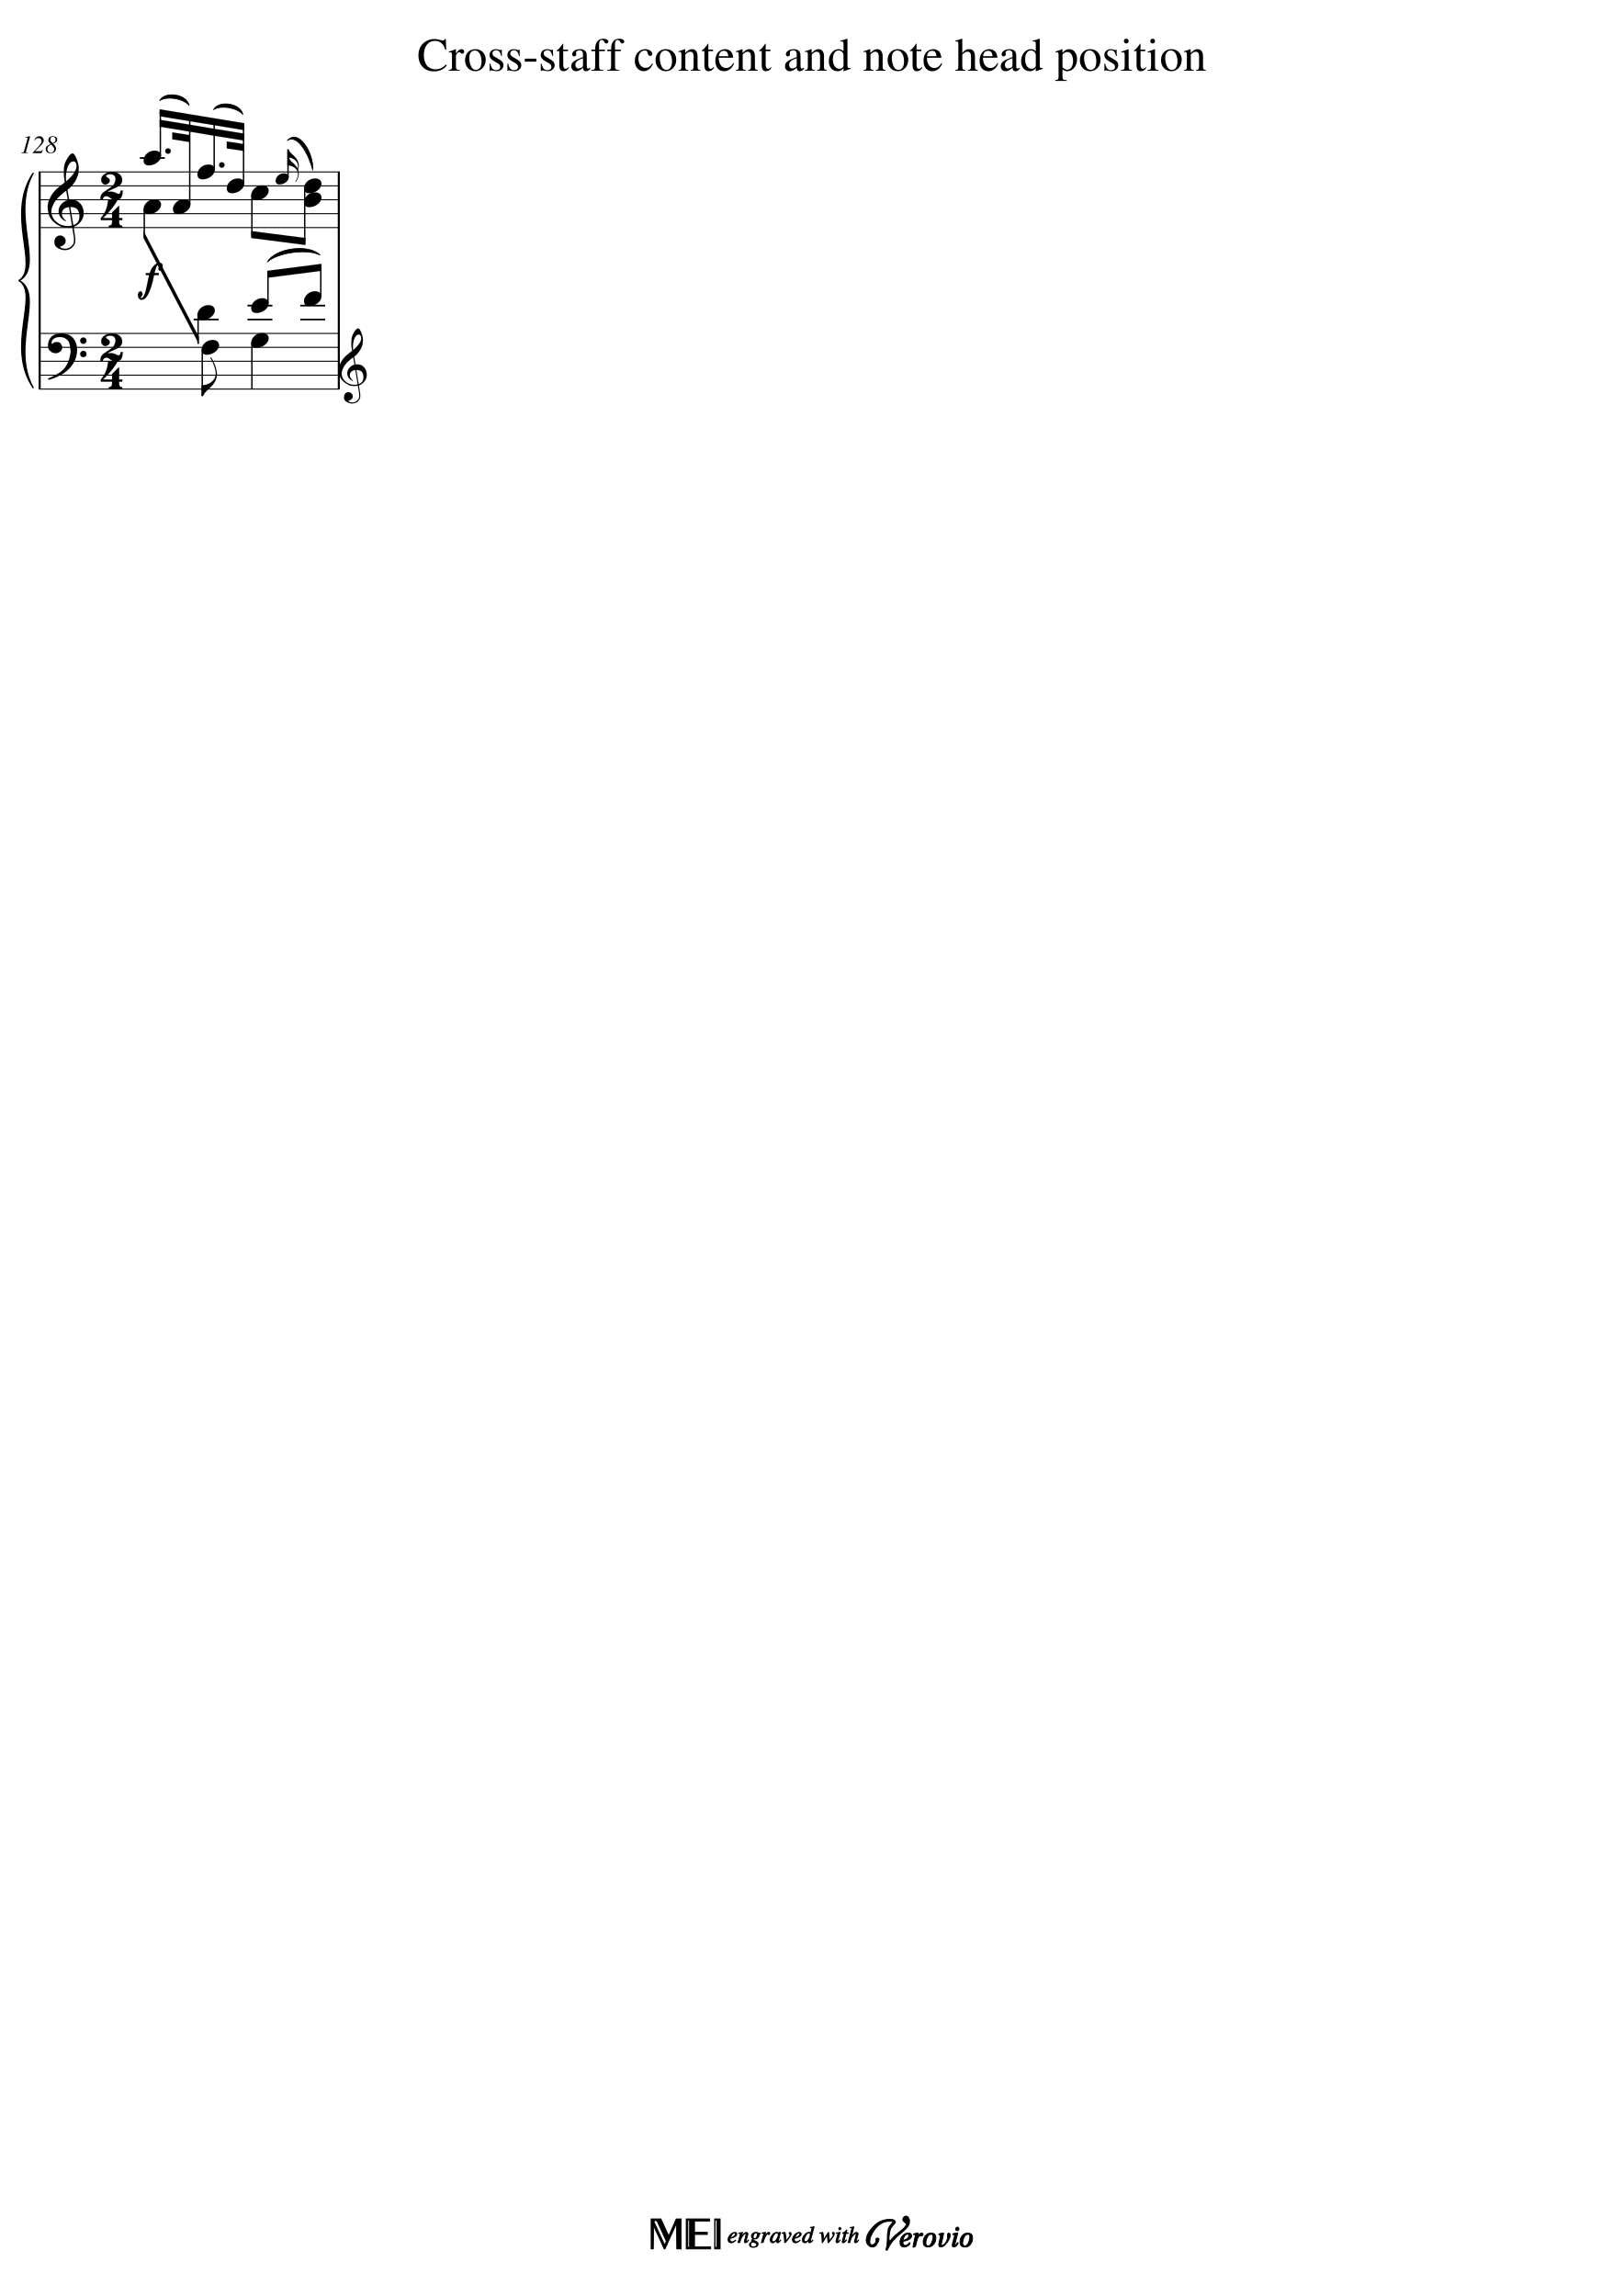
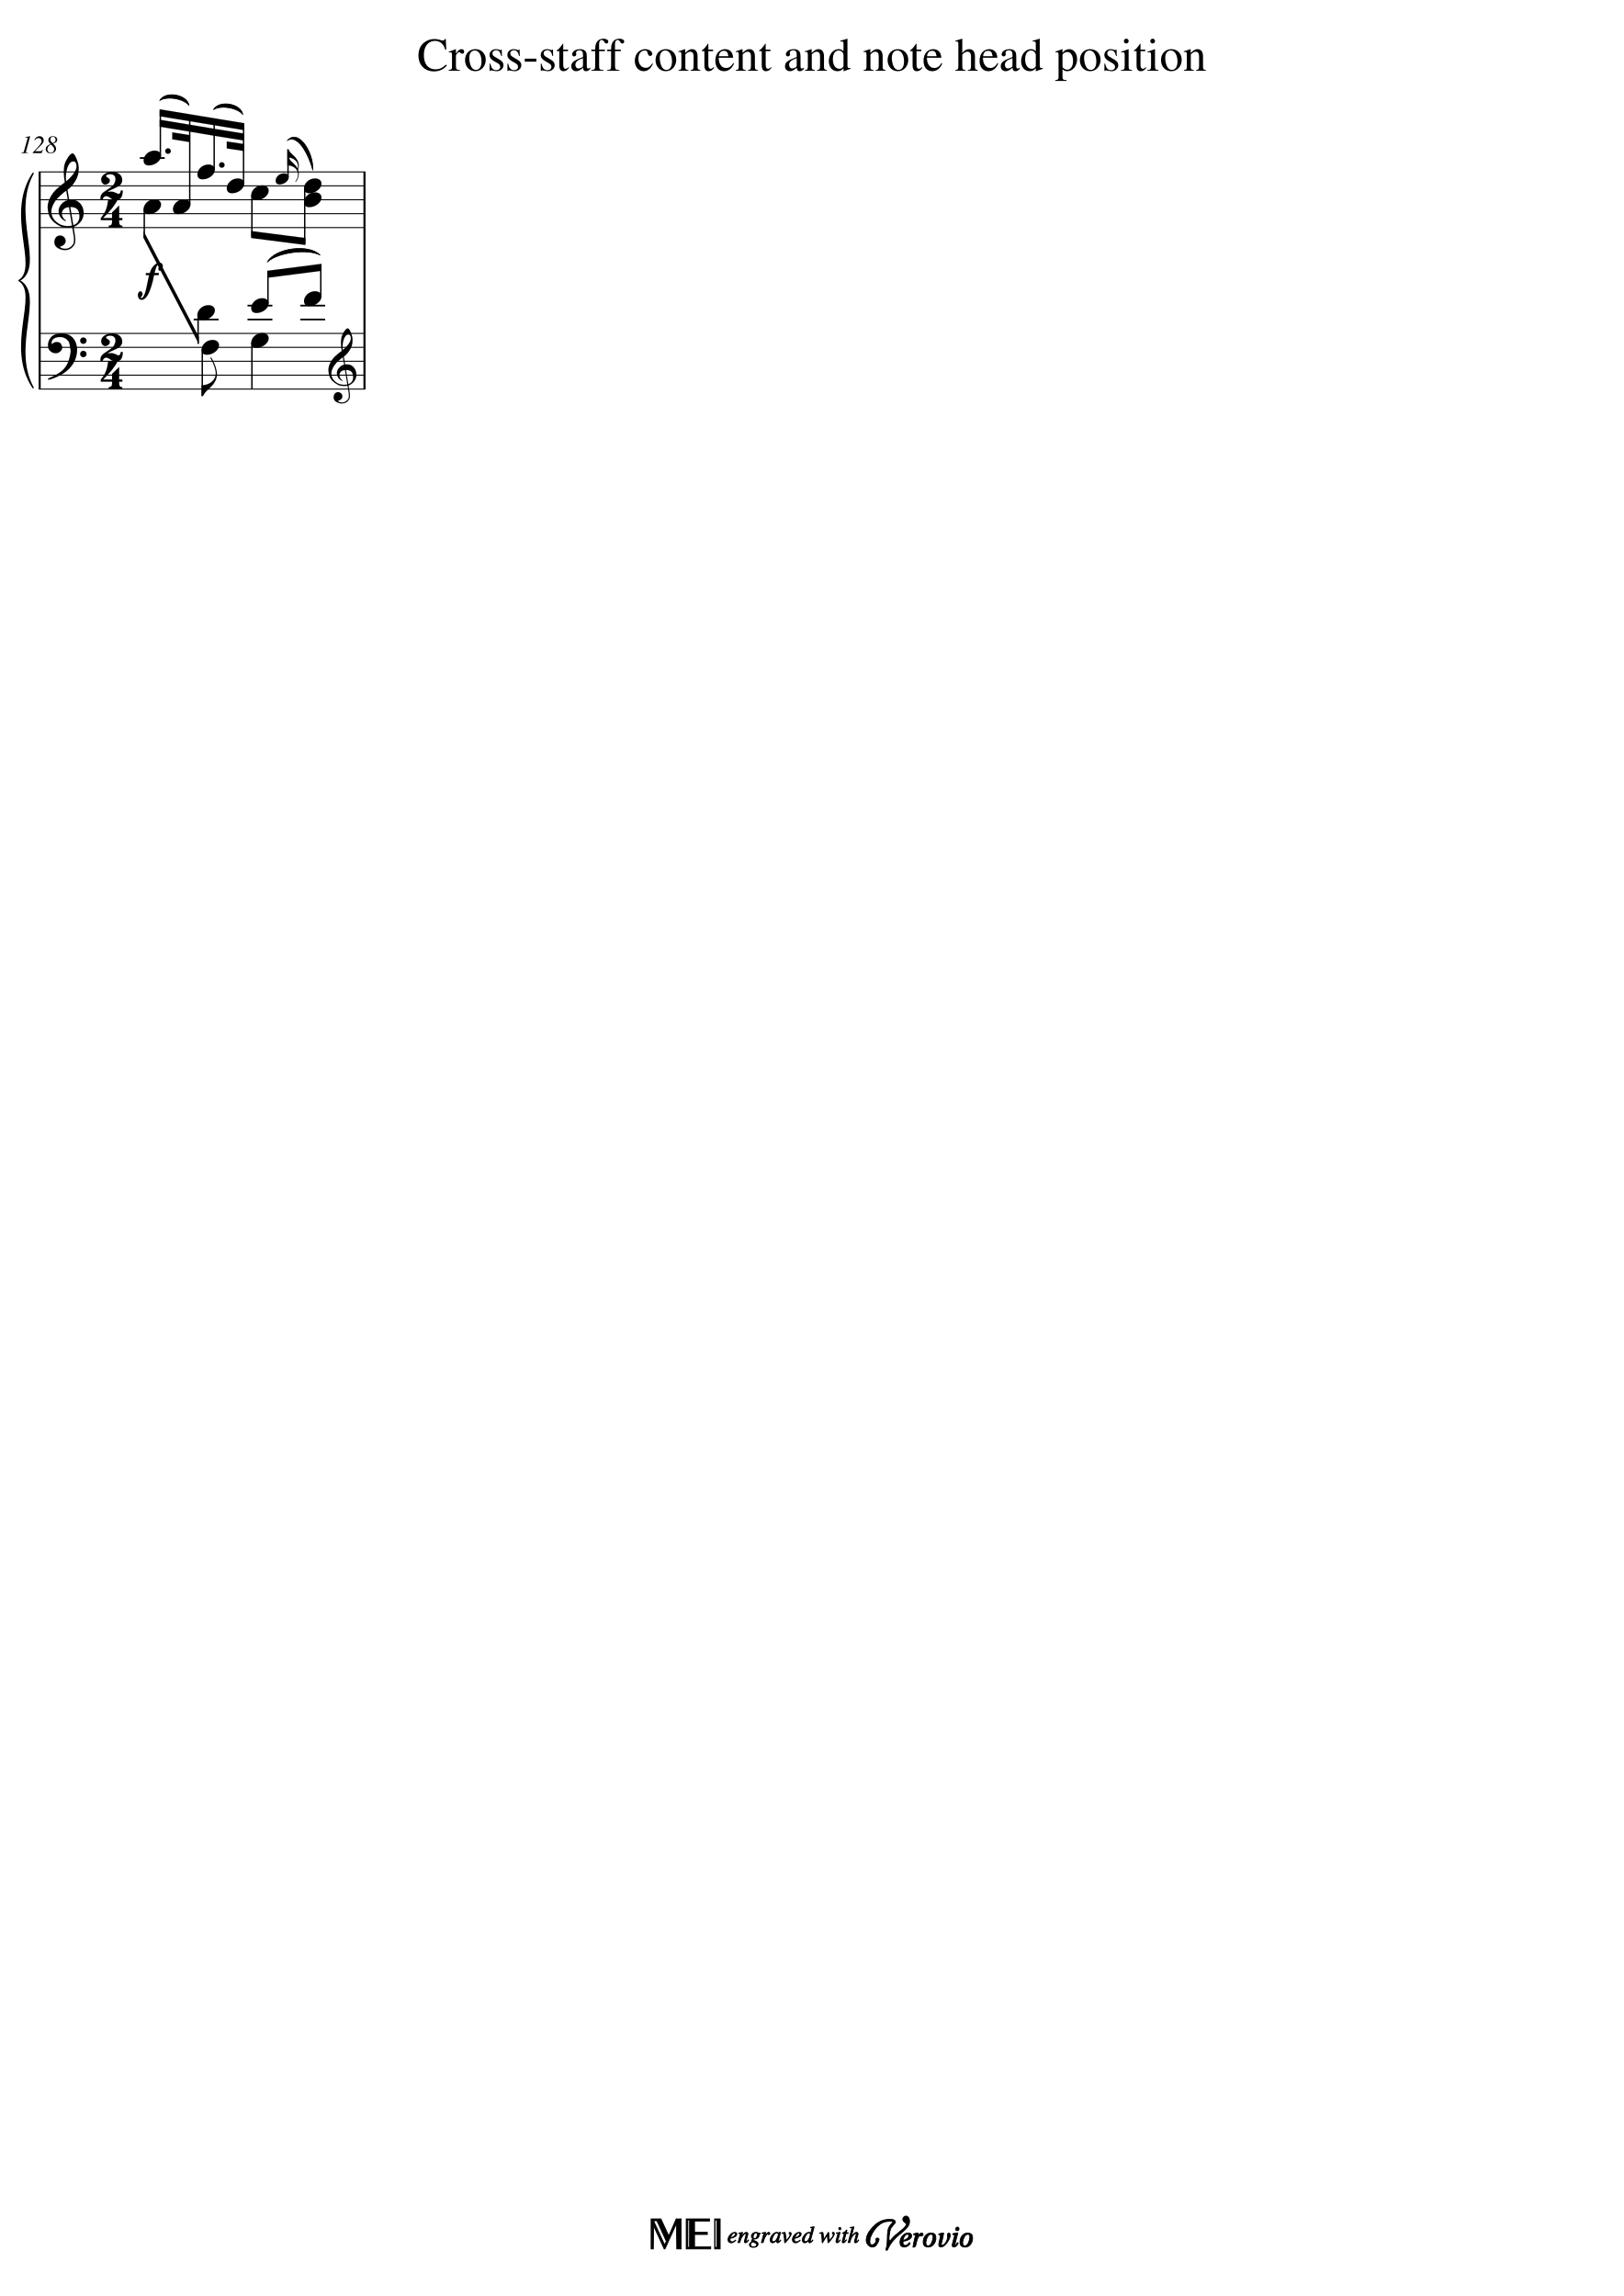
<svg xmlns="http://www.w3.org/2000/svg" xmlns:xlink="http://www.w3.org/1999/xlink" width="2100px" height="2970px" version="1.1" overflow="visible" id="docid">
  <defs>
    <g id="E050-docid">
      <path transform="scale(1,-1)" d="M441 -245c-23 -4 -48 -6 -76 -6c-59 0 -102 7 -130 20c-88 42 -150 93 -187 154c-26 44 -43 103 -48 176c0 6 -1 13 -1 19c0 54 15 111 45 170c29 57 65 106 110 148s96 85 153 127c-3 16 -8 46 -13 92c-4 43 -5 73 -5 89c0 117 16 172 69 257c34 54 64 82 89 82 c21 0 43 -30 69 -92s39 -115 41 -159v-15c0 -109 -21 -162 -67 -241c-13 -20 -63 -90 -98 -118c-13 -9 -25 -19 -37 -29l31 -181c8 1 18 2 28 2c58 0 102 -12 133 -35c59 -43 92 -104 98 -184c1 -7 1 -15 1 -22c0 -123 -87 -209 -181 -248c8 -57 17 -110 25 -162 c5 -31 6 -58 6 -80c0 -30 -5 -53 -14 -70c-35 -64 -88 -99 -158 -103c-5 0 -11 -1 -16 -1c-37 0 -72 10 -108 27c-50 24 -77 59 -80 105v11c0 29 7 55 20 76c18 28 45 42 79 44h6c49 0 93 -42 97 -87v-9c0 -51 -34 -86 -105 -106c17 -24 51 -36 102 -36c62 0 116 43 140 85 c9 16 13 41 13 74c0 20 -1 42 -5 67c-8 53 -18 106 -26 159zM461 939c-95 0 -135 -175 -135 -286c0 -24 2 -48 5 -71c50 39 92 82 127 128c40 53 60 100 60 140v8c-4 53 -22 81 -55 81h-2zM406 119l54 -326c73 25 110 78 110 161c0 7 0 15 -1 23c-7 95 -57 142 -151 142h-12 zM382 117c-72 -2 -128 -47 -128 -120v-7c2 -46 43 -99 75 -115c-3 -2 -7 -5 -10 -10c-70 33 -116 88 -123 172v11c0 68 44 126 88 159c23 17 49 29 78 36l-29 170c-21 -13 -52 -37 -92 -73c-50 -44 -86 -84 -109 -119c-45 -69 -67 -130 -67 -182v-13c5 -68 35 -127 93 -176 s125 -73 203 -73c25 0 50 3 75 9c-19 111 -36 221 -54 331z" />
    </g>
    <g id="E082-docid">
      <path transform="scale(1,-1)" d="M124 -185c-18 0 -55 -14 -65 -65h-36l-3 30c0 25 6 45 18 63c11 19 22 30 39 43l121 82l37 29c15 11 27 29 38 54c12 24 18 47 18 70c0 40 -19 88 -94 88c-25 0 -32 0 -50 -8c-14 -5 -23 -12 -26 -22c3 -9 7 -15 10 -18l24 -17c12 -7 17 -11 27 -21c5 -7 7 -16 7 -27 c0 -12 0 -57 -79 -74c-30 0 -76 26 -76 94c0 66 81 135 197 135c72 0 181 -32 181 -150c0 -53 -32 -95 -113 -133l-91 -41c-26 -11 -45 -23 -57 -37l49 7c84 0 115 -41 148 -41c20 0 33 20 39 61h35c0 -152 -68 -168 -114 -168c-17 0 -65 0 -79 7h10l-28 17 c-49 37 -69 40 -87 42z" />
    </g>
    <g id="E084-docid">
      <path transform="scale(1,-1)" d="M20 -78c84 97 114 180 134 329h170c-13 -32 -82 -132 -99 -151l-84 -97c-33 -36 -59 -63 -80 -81h162v102l127 123v-225h57v-39h-57v-34c0 -43 19 -65 57 -65v-34h-244v36c48 0 60 26 60 70v27h-203v39z" />
    </g>
    <g id="E0A4-docid">
      <path transform="scale(1,-1)" d="M0 -39c0 68 73 172 200 172c66 0 114 -37 114 -95c0 -84 -106 -171 -218 -171c-64 0 -96 30 -96 94z" />
    </g>
    <g id="E242-docid">
      <path transform="scale(1,-1)" d="M206 -748c32 48 49 100 49 149c0 89 -55 168 -168 203c-18 5 -47 9 -87 16v190v190h22c8 0 33 -61 71 -95c4 -3 -2 3 61 -56c62 -58 122 -137 122 -241c0 -32 -7 -65 -17 -96c11 -29 17 -60 17 -94c0 -71 -32 -148 -67 -190c-6 -5 -10 -7 -13 -7s-5 2 -5 5l4 10 c1 3 6 8 11 16zM248 -463c4 18 7 38 7 57c0 105 -80 173 -168 200c-11 3 -27 6 -47 9c9 -17 23 -61 53 -88c4 -3 -2 3 61 -56c36 -33 71 -74 94 -122z" />
    </g>
    <g id="E062-docid">
      <path transform="scale(1,-1)" d="M582 -120c0 32 26 58 58 58s58 -26 58 -58s-26 -58 -58 -58s-58 26 -58 58zM582 120c0 32 26 58 58 58s58 -26 58 -58s-26 -58 -58 -58s-58 26 -58 58zM158 96c51 0 73 -14 88 -49l16 -39c0 -17 -2 -30 -7 -40c-3 -11 -10 -21 -19 -31c-17 -18 -49 -43 -84 -43 c-55 0 -77 13 -112 44c-24 21 -35 55 -35 100c0 46 14 81 32 112c30 52 71 79 137 93l36 6l26 2c154 0 235 -68 274 -182c11 -32 18 -68 18 -107c0 -103 -26 -182 -68 -250c-89 -145 -234 -230 -412 -288l-30 -5c-9 0 -14 3 -14 8c3 10 5 11 10 16c35 15 70 30 96 44l78 43 c96 57 162 136 197 258c9 33 17 60 22 100c3 22 5 35 6 39c-7 69 -16 115 -23 140s-4 22 -16 40c-8 12 -19 23 -31 34c-24 21 -62 44 -118 44c-48 0 -84 -8 -113 -28c-28 -19 -42 -44 -42 -73v-16c2 -5 3 -9 4 -11c24 22 52 39 84 39z" />
    </g>
    <g id="E07A-docid">
      <path transform="scale(1,-1)" d="M343 -190c-18 -3 -37 -5 -59 -5c-46 0 -79 6 -101 16c-68 33 -117 72 -146 119c-20 34 -33 80 -37 137c0 5 -1 10 -1 15c0 42 12 86 35 132c23 44 51 82 86 115s75 65 119 98c-2 12 -7 36 -11 72c-3 33 -3 57 -3 69c0 91 12 134 53 200c26 42 50 63 69 63 c16 0 34 -23 54 -71s30 -90 32 -124v-11c0 -85 -16 -126 -52 -187c-10 -16 -49 -70 -76 -92c-10 -7 -20 -15 -29 -23l24 -140c6 1 14 1 22 1c45 0 79 -9 103 -27c46 -33 71 -81 76 -143c1 -5 1 -12 1 -17c0 -96 -68 -163 -141 -193c6 -44 14 -86 20 -126c4 -24 4 -45 4 -62 c0 -23 -3 -41 -10 -54c-27 -50 -69 -77 -123 -80c-4 0 -9 -1 -13 -1c-29 0 -56 8 -84 21c-39 19 -60 46 -62 82v8c0 23 6 43 16 59c14 22 35 32 61 34h5c38 0 72 -32 75 -67v-7c0 -40 -26 -67 -81 -83c13 -19 39 -28 79 -28c48 0 90 34 109 67c7 12 10 31 10 57 c0 16 -1 33 -4 52c-6 41 -14 83 -20 124zM358 730c-74 0 -105 -137 -105 -223c0 -19 2 -37 4 -55c39 30 72 64 99 100c31 41 46 77 46 108v7c-3 41 -16 63 -42 63h-2zM315 92l42 -253c57 19 86 61 86 125c0 5 0 12 -1 18c-5 74 -44 110 -117 110h-10zM297 91 c-56 -2 -100 -36 -100 -93v-6c2 -36 34 -77 59 -89c-2 -2 -6 -4 -8 -8c-54 26 -91 69 -96 134v8c0 53 35 98 69 124c18 13 37 23 60 28l-22 132c-16 -10 -41 -29 -72 -57c-39 -34 -66 -65 -84 -92c-35 -54 -52 -102 -52 -142v-10c4 -53 27 -99 72 -137s96 -56 157 -56 c19 0 40 2 59 7c-15 86 -28 172 -42 257z" />
    </g>
    <g id="E241-docid">
      <path transform="scale(1,-1)" d="M179 646c-4 8 -17 30 -18 33l-4 10c0 3 2 5 5 5s7 -2 13 -7c23 -33 46 -81 66 -132c22 -57 35 -125 35 -163c0 -104 -60 -183 -122 -241c-63 -59 -57 -53 -61 -56c-38 -34 -63 -95 -71 -95h-22v190c40 7 69 11 87 16c88 27 168 95 168 200c0 30 -12 89 -30 138 c-17 47 -31 73 -46 102z" />
    </g>
    <g id="E522-docid">
      <path transform="scale(1,-1)" d="M-91 -179c-2 -3 -3 -5 -2 -7s4 -3 11 -4c19 0 34 14 47 41c7 14 13 30 20 48s12 35 15 52l14 61l44 208h-58v38h70c7 21 13 36 18 47c7 18 15 33 22 44c21 30 42 53 65 69s48 24 75 24c9 0 17 -1 23 -3s12 -7 19 -16c5 -7 8 -13 9 -19l4 -16c0 -15 -1 -25 -2 -32 s-5 -16 -11 -28c-3 -6 -9 -13 -18 -21c-4 -3 -8 -5 -13 -6s-10 -1 -17 0c-6 1 -10 5 -13 11s-5 13 -6 20c0 12 2 23 7 32s12 17 22 24l14 10c0 9 -6 14 -18 16h-6c-11 0 -20 -2 -28 -8c-9 -7 -19 -21 -29 -43c-5 -12 -10 -30 -17 -53s-11 -40 -14 -50h77v-40h-85 c-12 -69 -29 -137 -51 -206c-18 -55 -35 -99 -52 -131c-13 -26 -27 -47 -41 -63c-25 -29 -50 -43 -76 -43c-25 0 -43 10 -56 29c-10 15 -15 33 -15 54c0 17 4 33 12 48c5 7 10 13 17 17s13 6 20 6c9 0 16 -4 21 -12s9 -15 11 -22s3 -12 3 -17c0 -9 -2 -17 -7 -24 s-9 -14 -14 -21s-8 -12 -11 -14z" />
    </g>
  </defs>
  <style type="text/css">#docid g.ending, #docid g.fing, #docid g.reh, #docid g.tempo {font-weight:bold;}#docid g.dir, #docid g.dynam, #docid g.mNum {font-style:italic;}#docid g.label {font-weight:normal;}#docid ellipse, #docid path, #docid polygon, #docid polyline, #docid rect {stroke:currentColor}</style>
  <svg class="definition-scale" color="black" font-family="Times, serif" viewBox="0 0 21000 29700">
    <g class="page-margin" transform="translate(500, 500)">
      <g id="iJ6YNS9" class="mdiv pageMilestone" />
      <g id="j6ERYJ7" class="score pageMilestone" />
      <g id="gW4QDEI" class="system">
        <path d="M13 1724 L13 4533" stroke-width="27" />
        <g id="s1BCS4IS" class="grpSym">
          <path d="M-72,4515 C-432,3975 18,3309 -252,3129 C81,3309 -369,3975 -72,4515" stroke-width="18" stroke-linecap="round" stroke-linejoin="round" />
          <path d="M-72,1742 C-369,2282 81,2949 -252,3129 C18,2949 -432,2282 -72,1742" stroke-width="18" stroke-linecap="round" stroke-linejoin="round" />
        </g>
        <g id="gT9LEN2" class="section systemMilestone" />
        <g id="xQSQG56" class="measure">
          <g id="h158DR4J" class="mNum autogenerated">
            <text y="1481" text-anchor="middle" font-size="0px">
              <tspan id="iUV8894" class="text">
                <tspan font-size="324px">128</tspan>
              </tspan>
            </text>
          </g>
          <g id="y16753K6" class="staff">
-             <path d="M0 1724 L3895 1724" stroke-width="13" />
-             <path d="M0 1904 L3895 1904" stroke-width="13" />
-             <path d="M0 2084 L3895 2084" stroke-width="13" />
-             <path d="M0 2264 L3895 2264" stroke-width="13" />
-             <path d="M0 2444 L3895 2444" stroke-width="13" />
+             <path d="M0 1724 L4227 1724" stroke-width="13" />
+             <path d="M0 1904 L4227 1904" stroke-width="13" />
+             <path d="M0 2084 L4227 2084" stroke-width="13" />
+             <path d="M0 2264 L4227 2264" stroke-width="13" />
+             <path d="M0 2444 L4227 2444" stroke-width="13" />
            <g id="f1E2L5F7" class="clef">
              <use xlink:href="#E050-docid" transform="translate(117, 2264) scale(0.72, 0.72)" />
            </g>
            <g id="hWK3DN0" class="keySig" />
            <g id="j1N4IXIB" class="meterSig">
              <use xlink:href="#E082-docid" transform="translate(784, 1904) scale(0.72, 0.72)" />
              <use xlink:href="#E084-docid" transform="translate(789, 2264) scale(0.72, 0.72)" />
            </g>
            <g class="ledgerLines above">
              <path d="M1309 1544 L1631 1544" stroke-width="22" />
            </g>
            <g id="z1XZBIJA" class="layer">
              <g id="a12WP67W" class="beam">
                <polygon points="1565,914 2659,1094 2659,1184 1565,1004" />
                <polygon points="1565,1049 1954,1113 1954,1203 1565,1139" />
                <polygon points="1954,1113 2270,1166 2270,1256 1954,1203" />
                <polygon points="2270,1166 2659,1229 2659,1319 2270,1256" />
                <polygon points="1728,1212 1954,1248 1954,1338 1728,1302" />
                <polygon points="2433,1330 2659,1364 2659,1454 2433,1420" />
                <g id="note_24882" class="note">
                  <g class="notehead">
                    <use xlink:href="#E0A4-docid" transform="translate(1357, 1544) scale(0.72, 0.72)" />
                  </g>
                  <g id="k91JIAK" class="dots">
                    <ellipse cx="1673" cy="1454" rx="36" ry="36" />
                  </g>
                  <g id="jZZ1RF5" class="stem">
                    <path d="M1574 1516 L1574 932" stroke-width="18" />
                  </g>
                </g>
                <g id="note_24888" class="note">
                  <g class="notehead">
                    <use xlink:href="#E0A4-docid" transform="translate(1737, 2174) scale(0.72, 0.72)" />
                  </g>
                  <g id="l1KT7QAW" class="stem">
                    <path d="M1954 2146 L1954 996" stroke-width="18" />
                  </g>
                </g>
                <g id="note_24894" class="note">
                  <g class="notehead">
                    <use xlink:href="#E0A4-docid" transform="translate(2053, 1724) scale(0.72, 0.72)" />
                  </g>
                  <g id="nYOSRMB" class="dots">
                    <ellipse cx="2369" cy="1634" rx="36" ry="36" />
                  </g>
                  <g id="mMRH0VO" class="stem">
                    <path d="M2270 1696 L2270 1049" stroke-width="18" />
                  </g>
                </g>
                <g id="note_24900" class="note">
                  <g class="notehead">
                    <use xlink:href="#E0A4-docid" transform="translate(2433, 1904) scale(0.72, 0.72)" />
                  </g>
                  <g id="o1HHM1JI" class="stem">
                    <path d="M2650 1876 L2650 1112" stroke-width="18" />
                  </g>
                </g>
              </g>
              <g id="fW4SW7P" class="beam">
                <polygon points="2749,2579 3450,2669 3450,2579 2749,2489" />
                <g id="g17JWEWV" class="note">
                  <g class="notehead">
                    <use xlink:href="#E0A4-docid" transform="translate(2749, 1994) scale(0.72, 0.72)" />
                  </g>
                  <g id="p1CAQXBX" class="stem">
                    <path d="M2758 2022 L2758 2561" stroke-width="18" />
                  </g>
                </g>
                <g id="note_24918" class="note">
                  <g class="notehead">
                    <use xlink:href="#E0A4-docid" transform="translate(3065, 1814) scale(0.54, 0.54)" />
                  </g>
                  <g id="qEDENPO" class="stem">
                    <path d="M3225 1793 L3225 1432" stroke-width="18" />
                    <g id="rUNE3HG" class="flag">
                      <use xlink:href="#E242-docid" transform="translate(3216, 1432) scale(0.54, 0.54)" />
                    </g>
                  </g>
                </g>
                <g id="chord_24924" class="chord">
                  <g id="s1SW5LIP" class="stem">
                    <path d="M3441 1932 L3441 2651" stroke-width="18" />
                  </g>
                  <g id="j180F7IU" class="note">
                    <g class="notehead">
                      <use xlink:href="#E0A4-docid" transform="translate(3432, 1904) scale(0.72, 0.72)" />
                    </g>
                  </g>
                  <g id="k1JVOWO3" class="note">
                    <g class="notehead">
                      <use xlink:href="#E0A4-docid" transform="translate(3432, 2084) scale(0.72, 0.72)" />
                    </g>
                  </g>
                </g>
              </g>
            </g>
          </g>
          <g id="l168SLSU" class="staff">
-             <path d="M0 3813 L3895 3813" stroke-width="13" />
-             <path d="M0 3993 L3895 3993" stroke-width="13" />
-             <path d="M0 4173 L3895 4173" stroke-width="13" />
-             <path d="M0 4353 L3895 4353" stroke-width="13" />
-             <path d="M0 4533 L3895 4533" stroke-width="13" />
+             <path d="M0 3813 L4227 3813" stroke-width="13" />
+             <path d="M0 3993 L4227 3993" stroke-width="13" />
+             <path d="M0 4173 L4227 4173" stroke-width="13" />
+             <path d="M0 4353 L4227 4353" stroke-width="13" />
+             <path d="M0 4533 L4227 4533" stroke-width="13" />
            <g id="lWE63H2" class="clef">
              <use xlink:href="#E062-docid" transform="translate(117, 3993) scale(0.72, 0.72)" />
            </g>
            <g id="n4DDLNC" class="keySig" />
            <g id="p1S5KPX5" class="meterSig">
              <use xlink:href="#E082-docid" transform="translate(784, 3993) scale(0.72, 0.72)" />
              <use xlink:href="#E084-docid" transform="translate(789, 4353) scale(0.72, 0.72)" />
            </g>
            <g class="ledgerLines above">
              <path d="M2005 3633 L2327 3633" stroke-width="22" />
              <path d="M2701 3633 L3023 3633" stroke-width="22" />
              <path d="M3384 3633 L3706 3633" stroke-width="22" />
              <path d="M2701 3453 L3023 3453" stroke-width="22" />
              <path d="M3384 3453 L3706 3453" stroke-width="22" />
            </g>
            <g id="m1I1R6XU" class="layer">
              <g id="n3L1BSY" class="beam">
                <polygon points="1357,2489 2071,3858 2071,3948 1357,2579" />
                <g id="oYFJ0C6" class="note">
                  <g class="notehead">
                    <use xlink:href="#E0A4-docid" transform="translate(1357, 2174) scale(0.72, 0.72)" />
                  </g>
                  <g id="tPEE0OP" class="stem">
                    <path d="M1366 2202 L1366 2579" stroke-width="18" />
                  </g>
                </g>
                <g id="p6KLLMO" class="note">
                  <g class="notehead">
                    <use xlink:href="#E0A4-docid" transform="translate(2053, 3543) scale(0.72, 0.72)" />
                  </g>
                  <g id="uL0P3Y6" class="stem">
                    <path d="M2062 3571 L2062 3948" stroke-width="18" />
                  </g>
                </g>
              </g>
              <g id="q4CA8UL" class="beam">
                <polygon points="2957,3003 3658,2913 3658,3003 2957,3093" />
                <g id="note_25002" class="note">
                  <g class="notehead">
                    <use xlink:href="#E0A4-docid" transform="translate(2749, 3453) scale(0.72, 0.72)" />
                  </g>
                  <g id="vPKGJXZ" class="stem">
                    <path d="M2966 3425 L2966 3021" stroke-width="18" />
                  </g>
                </g>
                <g id="note_25008" class="note">
                  <g class="notehead">
                    <use xlink:href="#E0A4-docid" transform="translate(3432, 3363) scale(0.72, 0.72)" />
                  </g>
                  <g id="wGMJNIQ" class="stem">
                    <path d="M3649 3335 L3649 2931" stroke-width="18" />
                  </g>
                </g>
              </g>
              <g id="tBZ62SV" class="clef">
-                 <use xlink:href="#E07A-docid" transform="translate(3882, 4353) scale(0.72, 0.72)" />
+                 <use xlink:href="#E07A-docid" transform="translate(3748, 4353) scale(0.72, 0.72)" />
              </g>
            </g>
            <g id="uW4WKQ" class="layer">
              <g id="vLC6GUE" class="space" />
              <g id="w1KCUVGJ" class="note">
                <g class="notehead">
                  <use xlink:href="#E0A4-docid" transform="translate(2107, 3993) scale(0.72, 0.72)" />
                </g>
                <g id="xIG9TQU" class="stem">
                  <path d="M2116 4021 L2116 4623" stroke-width="18" />
                  <g id="y1NKD124" class="flag">
                    <use xlink:href="#E241-docid" transform="translate(2107, 4623) scale(0.72, 0.72)" />
                  </g>
                </g>
              </g>
              <g id="xGUU4JQ" class="note">
                <g class="notehead">
                  <use xlink:href="#E0A4-docid" transform="translate(2749, 3903) scale(0.72, 0.72)" />
                </g>
                <g id="z1K4OJSQ" class="stem">
                  <path d="M2758 3931 L2758 4533" stroke-width="18" />
                </g>
              </g>
            </g>
          </g>
          <g id="yAUW6TF" class="dynam">
            <use xlink:href="#E522-docid" transform="translate(1386, 3218) scale(0.72, 0.72)" />
          </g>
          <g id="a1QJ4FU1" class="slur">
            <path d="M1565,801 C1635,671 1921,719 1945,864 C1875,775 1659,739 1565,801" stroke-width="9" stroke-linecap="round" stroke-linejoin="round" />
          </g>
          <g id="b1XSZE2H" class="slur">
            <path d="M2261,919 C2331,789 2617,837 2641,982 C2571,893 2355,857 2261,919" stroke-width="9" stroke-linecap="round" stroke-linejoin="round" />
          </g>
          <g id="c1IEYM10" class="slur">
            <path d="M3215,1319 C3362,1153 3563,1483 3545,1701 C3495,1505 3350,1225 3215,1319" stroke-width="9" stroke-linecap="round" stroke-linejoin="round" />
          </g>
          <g id="dIZDUHE" class="slur">
            <path d="M2957,2890 C3057,2707 3496,2649 3640,2800 C3478,2715 3091,2765 2957,2890" stroke-width="9" stroke-linecap="round" stroke-linejoin="round" />
          </g>
          <g id="w1I5DK26" class="barLine">
-             <path d="M3882 1724 L3882 2444" stroke-width="27" />
-             <path d="M3882 3813 L3882 4533" stroke-width="27" />
-             <path d="M3882 2444 L3882 3813" stroke-width="27" />
+             <path d="M4214 1724 L4214 2444" stroke-width="27" />
+             <path d="M4214 3813 L4214 4533" stroke-width="27" />
+             <path d="M4214 2444 L4214 3813" stroke-width="27" />
          </g>
        </g>
        <g id="n2N7U24" class="systemMilestoneEnd gT9LEN2" />
      </g>
      <g id="o1FK4NGH" class="pageMilestoneEnd j6ERYJ7" />
      <g id="p1AX0ZDE" class="pageMilestoneEnd iJ6YNS9" />
      <g id="wK8FJ60" class="pgHead autogenerated">
        <text font-size="0px">
          <tspan id="x1AFQIG0" class="rend" x="10000" y="415" text-anchor="middle">
            <tspan id="y1K98ZB7" class="rend">
              <tspan id="z1M5W8JL" class="text">
                <tspan font-size="607px">Cross-staff content and note head position</tspan>
              </tspan>
            </tspan>
          </tspan>
        </text>
      </g>
      <g id="qI1DT7K" class="pgFoot autogenerated">
        <g id="rJ8GLXL" class="fig">
          <g class="svg" transform="translate(7750, 28099) scale(10, 10)">
            <g>
              <path fill="#000000" d="M 17.113,49.265 V 10.368 h 12.697 c 3.289,7.337 6.713,14.61 10.127,21.889 3.42,-7.485 6.256,-14.205 9.589,-21.91 2.436,0.104 4.317,0.085 6.484,-0.058 V 49.264 H 50.274 C 50.145,38.356 50.016,27.448 49.887,16.54 45.003,27.315 39.967,38.434 35.084,49.209 34.679,49.344 34.427,49.136 34.022,49.271 29.466,39.331 24.91,29.391 20.354,19.451 20.224,29.389 20.095,39.327 19.965,49.264 H 17.113 Z M 36.754,39.325 C 32.721,30.513 28.688,21.701 24.655,12.889 22.531,12.751 22.657,12.71 20.714,12.814 v 0.966 c 4.613,9.998 9.609,20.749 13.873,30.082 0.722,-1.513 1.445,-3.025 2.167,-4.538 z m 25.738,9.94 c 0,-12.966 0,-25.931 0,-38.897 10.084,0 20.169,0 30.253,0 0,0.96 0,1.921 0,2.881 -6.483,0 -12.966,0 -19.448,0 0,4.802 0,9.604 0,14.406 5.522,0 11.045,0 16.567,0 0,0.96 0,1.921 0,2.881 -5.522,0 -11.045,0 -16.567,0 0,5.282 0,10.565 0,15.847 6.963,0 13.926,0 20.889,0 0,0.96 0,1.921 0,2.881 -10.565,0 -21.129,0 -31.694,0 z m 4.322,-2.161 c 0,-11.765 0,-23.53 0,-35.295 -0.72,0 -1.441,0 -2.161,0 0,11.765 0,23.53 0,35.295 0.72,0 1.441,0 2.161,0 z m 32.414,2.161 c 0,-12.966 0,-25.931 0,-38.897 2.401,0 4.802,0 7.203,0 0,12.966 0,25.931 0,38.897 -2.401,0 -4.802,0 -7.203,0 z m 2.881,-2.161 c 0,-11.765 0,-23.53 0,-35.295 -0.72,0 -1.441,0 -2.161,0 0,11.765 0,23.53 0,35.295 0.72,0 1.441,0 2.161,0 z" />
              <path fill="#000000" d="m 346.3,6.7 c -3.1,0.5 -4.9,4.4 -2.7,6.8 1.2,1.4 2.7,2.4 4.1,3.5 -2.4,5.3 -7.7,8.3 -11.9,12.1 -3.7,2.8 -7,6.2 -9.7,9.9 -2.2,-0.8 -0.915,-7.719 -0.627,-9.5 0.288,-1.781 0.727,-6.4 2.927,-8.7 1.3,-1.9 3,-3.5 4.5,-5.2 1.2,-3.4 -3.2,-4.9 -5.8,-4.6 -7.3,-0.5 -14.6,2 -20,6.8 -5,4.6 -10,10.1 -11.5,17 -0.9,3.5 -0.2,7.5 2.8,9.9 2.5,2.8 7.4,2.9 9.8,-0.2 1.7,-2.3 3.2,-4.8 3.8,-7.6 -0.1,-2.6 -4.4,-2.3 -4.3,0.2 1.2,2.4 -0.9,4.7 -2.7,6.2 -1.7,0.9 -4.7,0.7 -4.8,-1.7 -1,-5.8 2.1,-11.3 5.2,-16.1 4,-5.8 9.8,-11.2 17.2,-11.8 1.6,0 8.1,-1.2 6.8,1.4 -2.8,2.8 -5.6,6.1 -6,10.3 -1.6,7.7 0.1,15.7 -2.3,23.2 -1.1,3.9 2,2.6 2.5,0.2 3.3,-7.4 8.9,-13.4 15.1,-18.5 4.2,-3.9 9.5,-7.1 11.9,-12.6 1.3,-3.6 1.2,-9 -2.7,-10.9 -0.504,-0.177 -1.07,-0.165 -1.6,-0.1 z m 66,14.5 c -2,0.8 -1.8,4.9 0.8,4.4 3.4,0.4 2.9,-6.2 -0.8,-4.4 z m 0.6,7.3 c -1.3,0.5 -7.6,0.5 -5.4,2.2 4,-0.3 0.7,4.5 0.6,6.7 -0.4,2.9 -2.4,5.9 -1.2,8.8 2.7,1.7 5.6,-0.8 6.8,-3.2 1.6,-1.4 -0.5,-3 -1.2,-0.9 -0.4,0.8 -2.4,3.5 -2.6,1.8 1.1,-5 2.7,-9.9 3.9,-14.9 l -0.1,-0.5 h -0.9 z m -65.1,0.2 c -6.5,1.6 -10.5,9.5 -8.2,15.7 2.1,3.4 7.4,2.9 10.1,0.4 2,-0.2 3.6,-5.3 1,-3.4 -1.4,2 -4,4.2 -6.5,2.8 -2.2,-1.9 -1.9,-5.7 1.7,-5.3 3.1,-0.9 6.9,-2.1 8.1,-5.5 0.9,-2.7 -1.6,-5.2 -4.3,-4.8 h -1.1 -0.7 z m 13.6,0 c -2.2,0 -8.5,1.8 -2.9,2.3 0.9,1.9 -1,4.9 -1.1,7.2 -0.5,2.9 -1.4,5.7 -1.7,8.7 3.7,0.7 3.8,-2.6 4.4,-5.3 0.9,-3.3 1.6,-7 4.1,-9.5 2.4,1.6 6.8,-0.7 3.7,-3.4 -2.9,-0.5 -4.8,2.4 -6.2,4.3 0,-1.2 2.4,-5 -0.2,-4.3 z m 15.8,0 c -6.4,1.3 -9.6,9.1 -7.7,14.9 1.9,4 7.7,3.9 11,1.7 4.1,-3 6,-8.9 4.4,-13.7 -1.3,-3 -4.8,-3.2 -7.6,-3 z m 17,0 c -2.3,0 -8.8,1.9 -3,2.4 0.4,2.5 -1,5.7 -1.4,8.4 -0.7,2.4 -1.8,7.5 2.1,7.2 3.8,-0.1 6.5,-3.5 8.5,-6.3 2,-3.2 4.5,-7 3.3,-10.9 -3.7,-3 -3.6,2.6 -3.1,5.1 -0.7,3.8 -2.7,7.9 -6.2,9.8 -3.6,0.6 -1,-4.3 -0.8,-6.1 0.6,-3.2 1.6,-6.3 1.9,-9.5 h -1.1 z m 30.6,0 c -6.3,1.2 -9.5,8.9 -7.8,14.7 1.5,4 7.2,4.2 10.5,2.4 4.6,-2.8 6.6,-9.3 4.8,-14.3 -1.4,-2.8 -4.8,-3 -7.5,-2.8 z m -75.4,1.7 c 2.1,1.5 0.2,4.7 -1.6,5.7 -1.1,0.4 -5.5,3.4 -4.6,0.7 0.8,-2.7 2.2,-6.2 5.3,-6.6 l 0.9,0.1 z m 30.8,0 c 2.6,1.5 1.3,5.2 0.8,7.6 -0.8,2.7 -1.9,5.9 -4.7,7.1 -5.1,0.8 -4,-5.8 -2.8,-8.8 1,-2.8 3,-6.8 6.7,-5.8 z m 47.1,-0.1 c 2.9,0.7 2,4.7 1.5,6.8 -0.7,3 -1.8,6.7 -5,8 -4.7,0.8 -4,-5.1 -3,-7.9 0.9,-3 2.7,-7.3 6.5,-6.8 z" />
              <g>
                <path d="m 116.566,37.118 q 0,-3.252 2.93,-6.299 2.9,-3.047 5.991,-3.047 1.143,0 1.816,0.527 0.674,0.527 0.674,1.567 0,2.109 -2.476,3.618 -2.461,1.494 -5.186,1.831 l -0.835,0.103 q -0.19,0.601 -0.264,0.967 -0.073,0.352 -0.073,0.894 0,1.289 0.835,2.007 0.85,0.718 2.007,0.718 1.099,0 2.329,-0.732 0.703,-0.425 2.036,-1.523 l 0.381,0.337 q -0.659,0.835 -1.89,1.714 -2.183,1.567 -4.38,1.567 -1.553,0 -2.725,-1.099 -1.172,-1.099 -1.172,-3.149 z m 3.12,-2.358 q 2.798,-0.41 4.556,-1.963 Q 126,31.229 126,29.691 q 0,-0.557 -0.264,-0.879 -0.264,-0.337 -0.776,-0.337 -0.952,0 -1.875,0.82 -0.908,0.806 -1.641,1.831 -0.776,1.201 -1.23,2.3 -0.249,0.586 -0.527,1.333 z" />
                <path d="m 129.472,41 2.534,-9.053 q 0.322,-1.143 0.366,-1.377 0.059,-0.249 0.059,-0.527 0,-0.425 -0.249,-0.659 -0.234,-0.249 -0.938,-0.249 -0.176,0 -0.352,0.029 -0.161,0.015 -0.366,0.044 v -0.498 q 0.952,-0.146 1.348,-0.22 0.41,-0.073 0.879,-0.176 l 2.622,-0.571 q 0.088,0.059 0.117,0.132 l -1.948,6.299 q 1.787,-2.739 2.988,-4.072 2.109,-2.358 3.779,-2.358 0.645,0 1.113,0.249 0.894,0.483 0.894,1.743 0,0.352 -0.073,0.732 -0.073,0.381 -0.19,0.82 l -1.919,7.017 q -0.059,0.22 -0.132,0.542 -0.073,0.308 -0.073,0.439 0,0.22 0.103,0.396 0.103,0.176 0.337,0.176 0.381,0 0.879,-0.439 0.498,-0.454 1.626,-1.919 l 0.425,0.381 q -1.201,1.626 -1.904,2.285 -1.201,1.157 -2.3,1.157 -0.498,0 -0.967,-0.322 -0.454,-0.337 -0.454,-1.201 0,-0.249 0.029,-0.527 0.044,-0.278 0.103,-0.483 l 1.846,-7.119 q 0.146,-0.586 0.19,-0.952 0.059,-0.381 0.059,-0.542 0,-0.352 -0.176,-0.601 -0.161,-0.264 -0.586,-0.264 -1.099,0 -2.769,1.992 -0.981,1.187 -1.992,2.827 -0.776,1.274 -1.23,2.49 Q 132.709,37.821 131.742,41 Z" />
                <path d="m 149.13,33.5 q 0,0.908 0.278,1.45 0.469,0.894 1.685,0.894 1.318,0 2.344,-1.67 1.04,-1.685 1.04,-3.706 0,-0.967 -0.425,-1.509 -0.425,-0.557 -1.274,-0.557 -1.641,0 -2.651,1.743 -0.996,1.743 -0.996,3.354 z m 0.513,13.066 q 1.743,0 2.886,-0.835 1.157,-0.835 1.157,-1.992 0,-0.879 -0.601,-1.479 -0.322,-0.322 -1.04,-0.688 -0.601,-0.293 -2.036,-0.835 -1.421,-0.557 -1.641,-0.557 -0.381,0 -1.479,1.011 -1.099,1.025 -1.099,2.314 0,1.948 1.685,2.681 0.879,0.381 2.168,0.381 z m -5.479,-2.681 q 0,-1.099 0.835,-2.095 0.85,-0.981 2.681,-1.963 -0.366,-0.234 -0.601,-0.483 -0.234,-0.264 -0.234,-0.688 0,-0.601 0.835,-1.377 0.469,-0.439 1.523,-1.157 -0.938,-0.352 -1.611,-0.996 -0.82,-0.864 -0.82,-2.241 0,-2.212 1.729,-3.677 1.729,-1.465 4.277,-1.465 1.333,0 2.256,0.425 0.923,0.41 1.084,0.688 h 1.978 v 1.172 h -1.494 q 0.088,0.322 0.132,0.586 0.044,0.264 0.044,0.747 0,2.373 -1.846,3.735 -1.831,1.362 -3.955,1.362 -0.22,0 -0.41,-0.015 -0.19,-0.029 -0.469,-0.088 -0.22,0 -0.601,0.425 -0.396,0.425 -0.396,0.762 0,0.498 3.223,1.699 3.208,1.216 3.208,3.56 0,1.758 -1.611,3.076 -1.611,1.333 -4.863,1.333 -2.256,0 -3.574,-0.967 -1.318,-0.967 -1.318,-2.358 z" />
                <path d="m 165.038,27.67 q 0.132,0 0.176,0.088 0.059,0.073 0.059,0.176 -0.015,0.146 -0.029,0.22 l -1.465,5.669 0.322,-0.63 q 1.055,-2.065 2.461,-3.765 1.421,-1.714 2.695,-1.714 0.688,0 1.055,0.454 0.381,0.454 0.381,1.04 0,0.659 -0.381,1.099 -0.366,0.425 -1.025,0.425 -0.454,0 -0.688,-0.176 -0.234,-0.176 -0.366,-0.41 l -0.176,-0.322 q -0.059,-0.088 -0.146,-0.132 -0.073,-0.059 -0.19,-0.059 -0.571,0 -1.655,1.597 -1.069,1.597 -1.919,3.457 -0.513,1.128 -1.143,2.988 Q 162.606,38.847 161.947,41 h -2.256 l 2.432,-8.818 q 0.205,-0.762 0.322,-1.362 0.132,-0.601 0.132,-0.981 0,-0.439 -0.22,-0.674 -0.22,-0.234 -0.762,-0.234 -0.176,0 -0.439,0.029 -0.264,0.029 -0.63,0.073 v -0.483 l 0.586,-0.117 q 1.143,-0.234 2.49,-0.498 1.362,-0.264 1.436,-0.264 z" />
                <path d="m 181.518,30.424 q 0,-1.055 -0.483,-1.553 -0.483,-0.498 -1.172,-0.498 -2.388,0 -4.438,3.662 -1.802,3.223 -1.802,5.552 0,1.172 0.498,1.714 0.513,0.527 1.26,0.527 2.212,0 4.263,-3.56 1.875,-3.237 1.875,-5.845 z m -1.831,-2.71 q 1.157,0 1.787,0.601 0.337,0.322 0.527,0.85 l 0.073,0.205 0.322,-1.113 q 0.059,-0.19 0.103,-0.249 0.044,-0.073 0.205,-0.088 l 1.655,-0.19 q 0.132,0 0.146,0.059 0.029,0.044 0,0.176 -0.059,0.19 -0.088,0.308 -0.029,0.103 -0.088,0.308 l -1.348,5.244 q -0.439,1.714 -0.747,2.959 -0.542,2.256 -0.542,2.578 0,0.205 0.103,0.308 0.117,0.088 0.278,0.088 0.132,0 0.278,-0.088 0.161,-0.088 0.381,-0.264 l 0.249,-0.205 q 0.117,-0.103 0.264,-0.234 0.146,-0.146 0.352,-0.352 l 0.908,-0.938 0.352,0.308 q -1.523,1.948 -2.446,2.651 -0.923,0.688 -1.758,0.688 -0.542,0 -0.85,-0.381 -0.293,-0.381 -0.293,-0.952 0,-0.527 0.19,-1.509 0.205,-0.996 0.396,-1.67 -0.264,0.439 -0.894,1.289 -0.615,0.835 -1.523,1.626 -1.069,0.952 -2.051,1.348 -0.762,0.264 -1.465,0.264 -1.187,0 -2.153,-0.967 -0.967,-0.981 -0.967,-2.769 0,-3.076 2.754,-6.416 2.842,-3.472 5.889,-3.472 z" />
                <path d="m 196.664,27.772 q 0.82,0 1.26,0.586 0.439,0.586 0.439,1.333 0,1.978 -3.911,6.929 -3.706,4.702 -4.438,4.702 -0.22,0 -0.293,-0.601 -0.044,-0.337 -0.044,-1.143 0,-0.981 -0.19,-3.325 -0.19,-2.344 -0.366,-3.472 -0.366,-2.476 -0.718,-3.193 -0.352,-0.718 -1.333,-0.718 -0.161,0 -0.381,0.015 -0.205,0.015 -0.483,0.044 v -0.381 q 0.439,-0.088 1.846,-0.396 1.406,-0.308 1.494,-0.337 l 0.483,-0.146 q 0.205,-0.059 0.322,0.234 0.117,0.278 0.293,1.055 0.557,2.549 0.835,5.024 0.176,1.538 0.352,4.556 l 0.483,-0.513 q 1.509,-1.597 3.018,-3.794 1.509,-2.197 1.509,-3.105 0,-0.454 -0.659,-1.084 -0.659,-0.645 -0.659,-1.172 0,-0.483 0.322,-0.791 0.337,-0.308 0.82,-0.308 z" />
                <path d="m 199.828,37.118 q 0,-3.252 2.93,-6.299 2.9,-3.047 5.991,-3.047 1.143,0 1.816,0.527 0.674,0.527 0.674,1.567 0,2.109 -2.476,3.618 -2.461,1.494 -5.186,1.831 l -0.835,0.103 q -0.19,0.601 -0.264,0.967 -0.073,0.352 -0.073,0.894 0,1.289 0.835,2.007 0.85,0.718 2.007,0.718 1.099,0 2.329,-0.732 0.703,-0.425 2.036,-1.523 l 0.381,0.337 q -0.659,0.835 -1.89,1.714 -2.183,1.567 -4.38,1.567 -1.553,0 -2.725,-1.099 -1.172,-1.099 -1.172,-3.149 z m 3.12,-2.358 q 2.798,-0.41 4.556,-1.963 1.758,-1.567 1.758,-3.105 0,-0.557 -0.264,-0.879 -0.264,-0.337 -0.776,-0.337 -0.952,0 -1.875,0.82 -0.908,0.806 -1.641,1.831 -0.776,1.201 -1.23,2.3 -0.249,0.586 -0.527,1.333 z" />
                <path d="m 215.238,37.602 q 0,0.894 0.41,1.567 0.41,0.659 1.392,0.659 2.095,0 4.028,-3.369 1.816,-3.164 1.816,-5.991 0,-0.894 -0.293,-1.479 -0.293,-0.586 -1.187,-0.586 -2.227,0 -4.307,3.604 -1.86,3.223 -1.86,5.596 z m 6.006,-9.888 q 1.157,0 1.641,0.557 0.278,0.322 0.439,1.099 l 1.67,-6.006 q 0.073,-0.249 0.088,-0.439 0.029,-0.205 0.029,-0.352 0,-0.571 -0.22,-0.718 -0.205,-0.146 -0.601,-0.146 -0.249,0 -0.469,0.015 -0.205,0.015 -0.557,0.044 v -0.483 q 1.655,-0.22 4.585,-0.762 l 0.132,0.146 -0.029,0.161 -2.812,10.532 -1.919,6.973 q -0.059,0.234 -0.103,0.439 -0.029,0.19 -0.029,0.352 0,0.396 0.19,0.513 0.205,0.117 0.352,0.117 0.425,0 1.201,-0.747 0.454,-0.454 1.245,-1.406 l 0.337,0.322 -0.205,0.308 q -0.542,0.806 -1.392,1.641 -1.509,1.479 -2.71,1.479 -0.396,0 -0.718,-0.176 -0.601,-0.352 -0.601,-1.26 0,-0.308 0.088,-0.981 0.088,-0.674 0.264,-1.465 -1.113,1.699 -2.446,2.783 -1.318,1.084 -2.886,1.084 -1.274,0 -2.227,-0.908 -0.952,-0.908 -0.952,-2.798 0,-3.193 2.93,-6.562 2.915,-3.354 5.684,-3.354 z" />
                <path d="m 254.13,29.53 q 0,1.23 -1.187,3.252 -0.659,1.128 -1.86,2.739 -1.23,1.655 -2.534,3.267 -2.065,2.549 -2.432,2.549 -0.161,0 -0.205,-0.132 -0.044,-0.132 -0.117,-0.894 l -0.864,-9.126 -6.079,9.961 q -0.044,0.088 -0.117,0.117 -0.059,0.029 -0.132,0.029 l -0.205,-0.044 -0.029,-0.132 -0.176,-3.618 q -0.059,-1.216 -0.176,-2.505 -0.103,-1.304 -0.205,-2.256 -0.308,-2.651 -0.659,-3.252 -0.337,-0.601 -1.26,-0.601 -0.176,0 -0.352,0.015 -0.176,0 -0.366,0.029 v -0.425 q 0.601,-0.103 1.143,-0.22 0.557,-0.117 1.216,-0.264 l 1.377,-0.352 q 0.498,0 1.011,4.175 0.278,2.285 0.498,5.2 l 5.757,-9.097 q 0.059,-0.117 0.146,-0.19 0.088,-0.088 0.205,-0.088 0.132,0 0.176,0.088 0.044,0.088 0.059,0.264 l 0.981,10.591 q 0.103,-0.132 1.626,-2.065 1.523,-1.948 1.597,-2.065 1.099,-1.582 1.465,-2.446 0.234,-0.557 0.234,-1.084 0,-0.205 -0.059,-0.381 -0.059,-0.19 -0.278,-0.396 L 251.874,29.75 q -0.19,-0.19 -0.337,-0.41 -0.132,-0.234 -0.132,-0.542 0,-0.366 0.249,-0.747 0.264,-0.381 0.938,-0.381 0.542,0 1.04,0.439 0.498,0.425 0.498,1.421 z" />
                <path d="m 261.176,24.521 q -0.601,0 -1.025,-0.469 -0.425,-0.469 -0.425,-1.128 0,-0.674 0.425,-1.143 0.425,-0.469 1.025,-0.469 0.601,0 1.025,0.469 0.439,0.469 0.439,1.143 0,0.674 -0.439,1.143 -0.425,0.454 -1.025,0.454 z m 0.352,3.208 q 0.088,0.044 0.073,0.117 l -2.959,10.459 q -0.205,0.835 -0.205,0.996 0,0.22 0.088,0.381 0.073,0.176 0.366,0.176 0.498,0 1.318,-0.864 0.483,-0.513 1.187,-1.465 l 0.381,0.322 -0.146,0.205 q -1.099,1.538 -1.816,2.212 -1.128,1.055 -2.197,1.055 -0.63,0 -1.055,-0.527 -0.41,-0.527 -0.41,-1.245 0,-0.425 0.059,-0.732 0.059,-0.322 0.22,-0.938 l 2.051,-7.529 q 0.044,-0.176 0.073,-0.322 0.029,-0.146 0.029,-0.293 0,-0.527 -0.396,-0.645 -0.381,-0.132 -1.523,-0.132 v -0.483 q 1.216,-0.146 1.743,-0.22 0.542,-0.088 1.084,-0.176 0.703,-0.117 1.333,-0.264 0.63,-0.146 0.703,-0.088 z" />
                <path d="m 264.179,40.033 q 0,-0.117 0.015,-0.264 0.015,-0.161 0.059,-0.322 l 2.754,-10.239 h -2.227 q 0,-0.396 0.059,-0.498 0.059,-0.103 0.293,-0.205 1.479,-0.63 2.285,-1.216 0.82,-0.586 2.227,-2.256 l 0.234,-0.278 q 0.044,-0.059 0.103,-0.088 0.073,-0.044 0.146,-0.044 0.146,0.029 0.205,0.059 0.044,0.103 0.044,0.19 0.015,0.073 0,0.161 l -0.835,3.193 h 2.388 l -0.176,0.981 h -2.49 l -2.637,9.858 q -0.073,0.264 0.044,0.513 0.117,0.234 0.396,0.234 0.381,0 1.069,-0.762 0.396,-0.41 1.333,-1.626 l 0.381,0.22 -0.205,0.308 q -1.26,1.89 -2.227,2.637 -0.952,0.732 -1.816,0.732 -0.747,0 -1.084,-0.396 -0.337,-0.396 -0.337,-0.894 z" />
                <path d="m 274.696,21.356 q 0.938,-0.132 1.509,-0.205 0.586,-0.088 1.011,-0.161 1.729,-0.337 1.86,-0.366 0.132,-0.029 0.205,-0.029 0.176,0.088 0.176,0.22 l -3.442,13.081 q 1.846,-2.725 3.018,-3.984 2.051,-2.168 3.765,-2.168 0.703,0 1.348,0.454 0.659,0.439 0.659,1.597 0,0.278 -0.073,0.718 -0.073,0.439 -0.176,0.776 l -1.978,7.017 q -0.088,0.293 -0.146,0.571 -0.059,0.264 -0.059,0.483 0,0.249 0.117,0.381 0.117,0.117 0.337,0.117 0.454,0 1.069,-0.63 0.381,-0.396 1.421,-1.729 l 0.381,0.352 q -1.025,1.523 -1.743,2.227 -1.274,1.245 -2.563,1.245 -0.586,0 -0.981,-0.366 -0.396,-0.366 -0.396,-1.055 0,-0.19 0.015,-0.352 0.029,-0.176 0.088,-0.381 l 2.256,-8.584 q 0.029,-0.117 0.044,-0.234 0.029,-0.132 0.029,-0.264 0,-0.366 -0.22,-0.571 -0.234,-0.205 -0.601,-0.205 -0.981,0 -2.476,1.582 -1.494,1.567 -2.52,3.208 -0.703,1.157 -1.069,2.183 Q 275.209,37.309 274.184,41 h -2.271 l 4.688,-17.769 q 0.044,-0.19 0.059,-0.322 0.015,-0.132 0.015,-0.249 0,-0.63 -0.41,-0.747 -0.41,-0.132 -1.567,-0.073 z" />
              </g>
            </g>
          </g>
        </g>
      </g>
    </g>
  </svg>
</svg>
